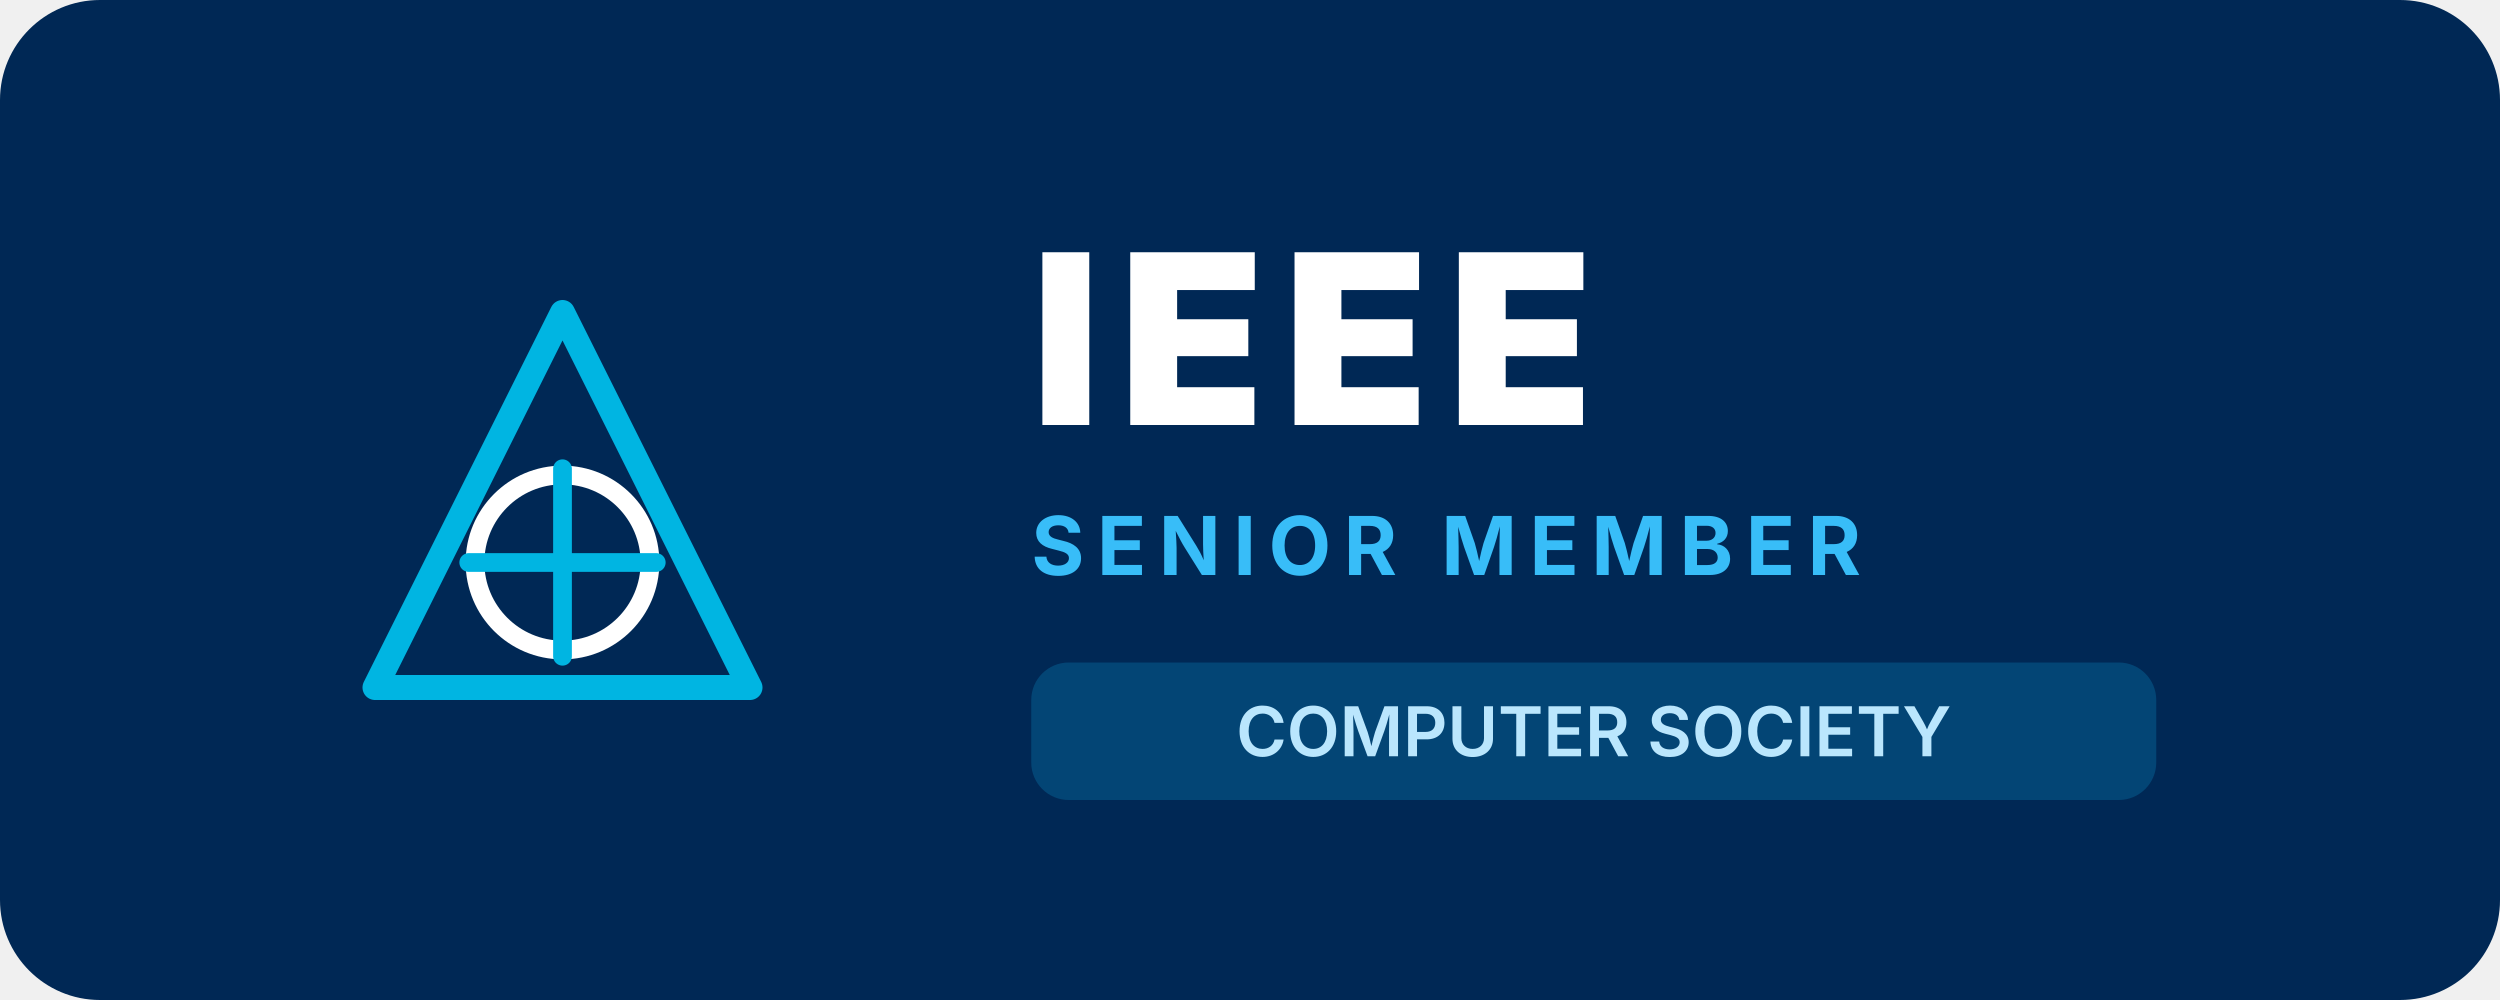
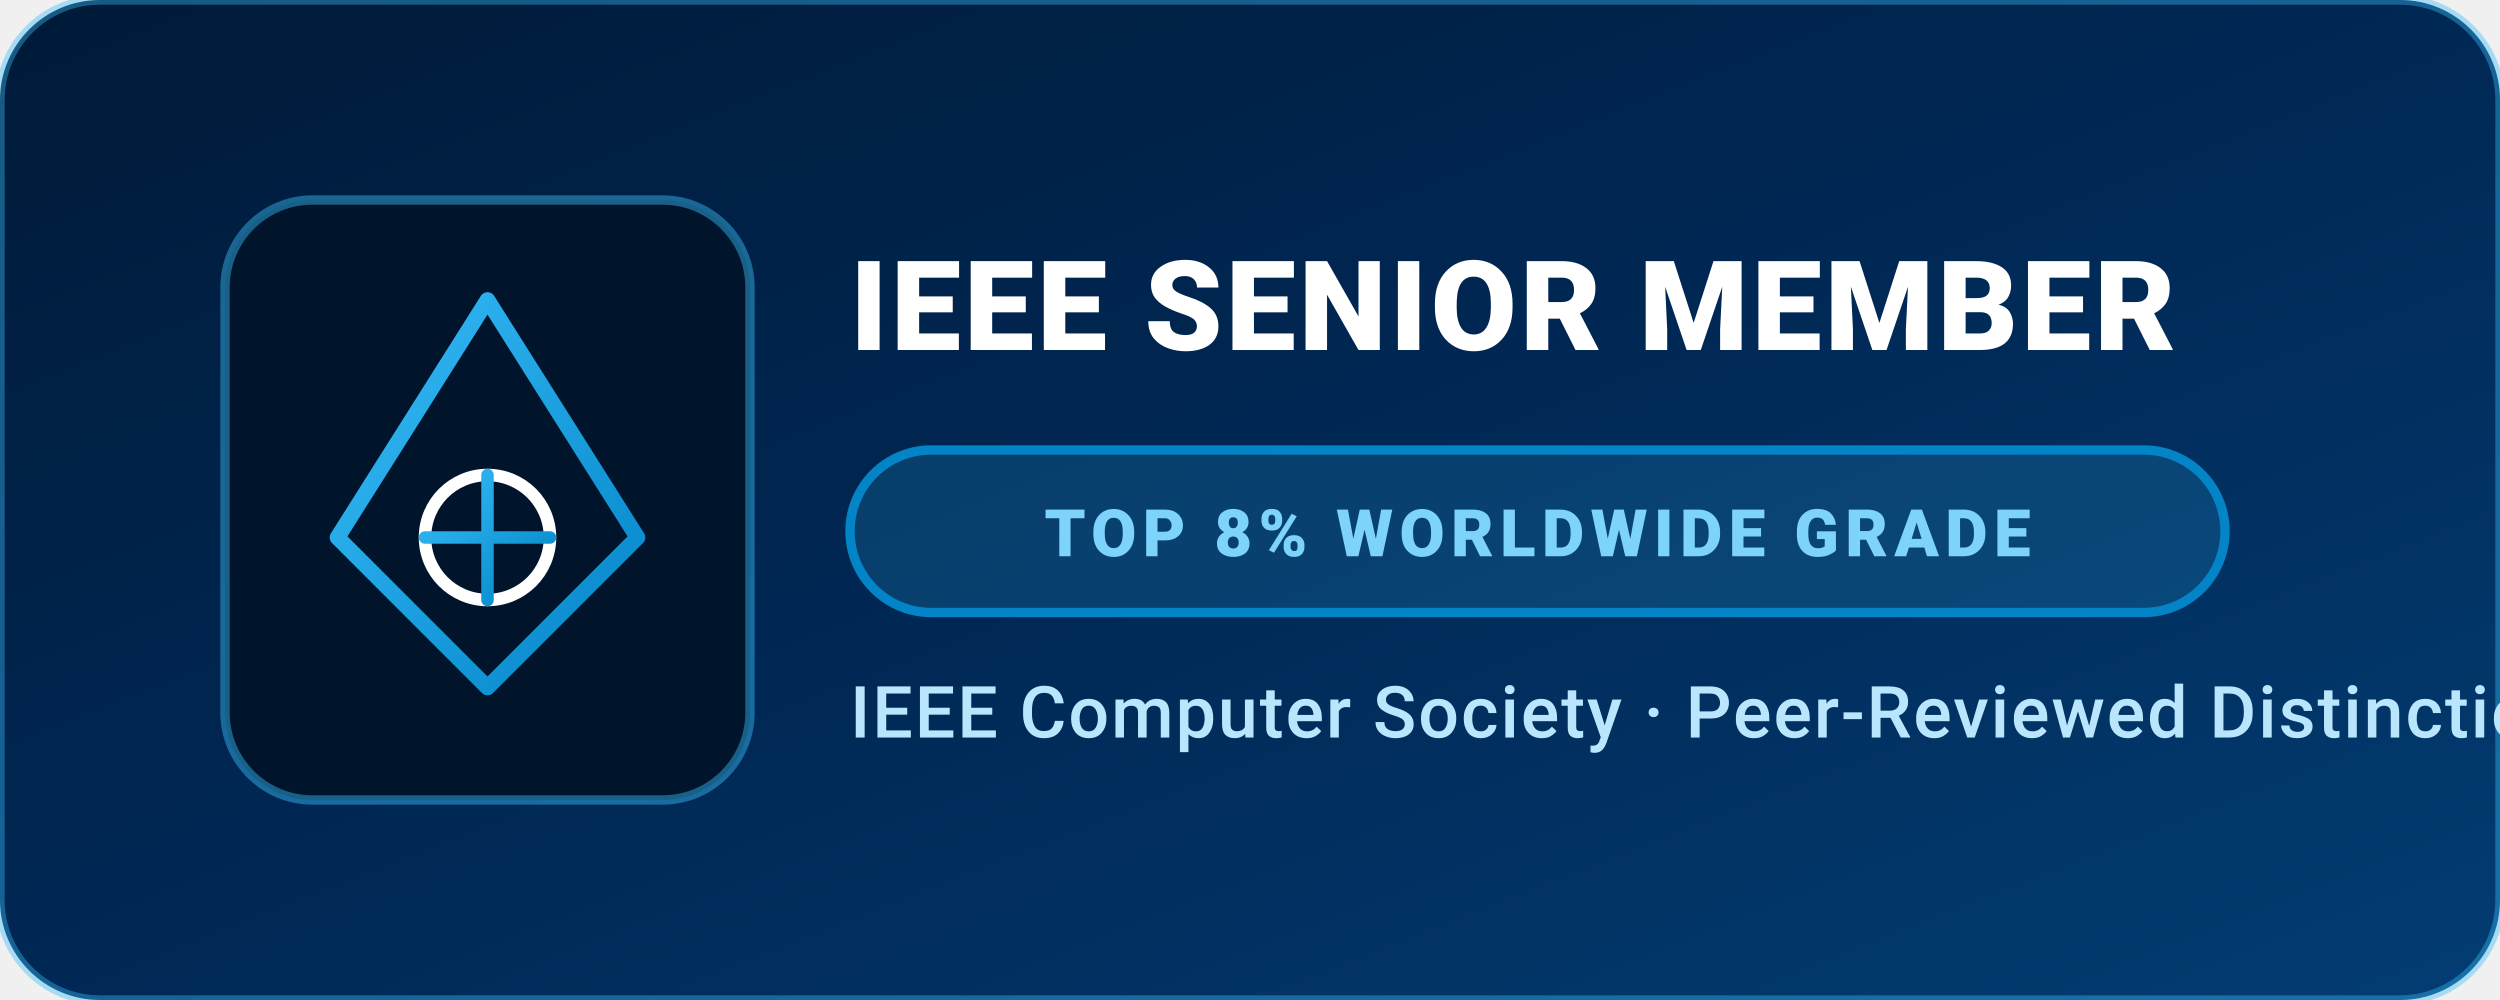
<svg xmlns="http://www.w3.org/2000/svg" viewBox="0 0 400 160" width="400" height="160">
-   <rect width="100%" height="100%" rx="16" fill="#002855" />
-   <g transform="translate(50, 40)">
-     <polygon points="40,10 70,70 10,70" fill="none" stroke="#00b5e2" stroke-width="4" stroke-linejoin="round" />
-     <circle cx="40" cy="50" r="14" fill="none" stroke="#ffffff" stroke-width="3" />
-     <path d="M25,50 L55,50 M40,35 L40,65" stroke="#00b5e2" stroke-width="3" stroke-linecap="round" />
+   <defs>
+     <linearGradient id="ieeeBg" x1="0%" y1="0%" x2="100%" y2="100%">
+       <stop offset="0%" stop-color="#001a38" />
+       <stop offset="50%" stop-color="#002855" />
+       <stop offset="100%" stop-color="#033d73" />
+     </linearGradient>
+     <linearGradient id="ieeeCyan" x1="0%" y1="0%" x2="100%" y2="100%">
+       <stop offset="0%" stop-color="#38bdf8" />
+       <stop offset="100%" stop-color="#0284c7" />
+     </linearGradient>
+   </defs>
+   <rect width="100%" height="100%" rx="16" fill="url(#ieeeBg)" stroke="rgba(56, 189, 248, 0.4)" stroke-width="1.5" />
+   <g transform="translate(36, 32)">
+     <rect width="84" height="96" rx="14" fill="#00142c" stroke="rgba(56, 189, 248, 0.45)" stroke-width="1.5" />
+     <polygon points="42,16 66,54 42,78 18,54" fill="none" stroke="url(#ieeeCyan)" stroke-width="2.5" stroke-linejoin="round" />
+     <circle cx="42" cy="54" r="10" fill="none" stroke="#ffffff" stroke-width="2" />
+     <path d="M32 54 L52 54 M42 44 L42 64" stroke="url(#ieeeCyan)" stroke-width="2" stroke-linecap="round" />
  </g>
-   <text x="165" y="68" font-family="system-ui, -apple-system, sans-serif" font-size="38" font-weight="900" fill="#ffffff" letter-spacing="3">IEEE</text>
-   <text x="165" y="92" font-family="system-ui, -apple-system, sans-serif" font-size="13" font-weight="700" fill="#38bdf8" letter-spacing="2">SENIOR MEMBER</text>
-   <rect x="165" y="106" width="180" height="22" rx="6" fill="#034575" />
-   <text x="255" y="121" font-family="system-ui, -apple-system, sans-serif" font-size="11" font-weight="600" fill="#bae6fd" text-anchor="middle">COMPUTER SOCIETY</text>
+   <text x="136" y="56" font-family="'Segoe UI', -apple-system, Roboto, sans-serif" font-size="20" font-weight="900" fill="#ffffff" letter-spacing="0.5">IEEE SENIOR MEMBER</text>
+   <rect x="136" y="72" width="220" height="26" rx="13" fill="rgba(56, 189, 248, 0.16)" stroke="#0284c7" stroke-width="1.5" />
+   <text x="246" y="89" font-family="'Segoe UI', -apple-system, Roboto, sans-serif" font-size="10.5" font-weight="800" fill="#7dd3fc" text-anchor="middle" letter-spacing="1">TOP 8% WORLDWIDE GRADE</text>
+   <text x="136" y="118" font-family="'Segoe UI', -apple-system, Roboto, sans-serif" font-size="11.5" font-weight="500" fill="#bae6fd" letter-spacing="0.3">IEEE Computer Society · Peer-Reviewed Distinction</text>
</svg>
